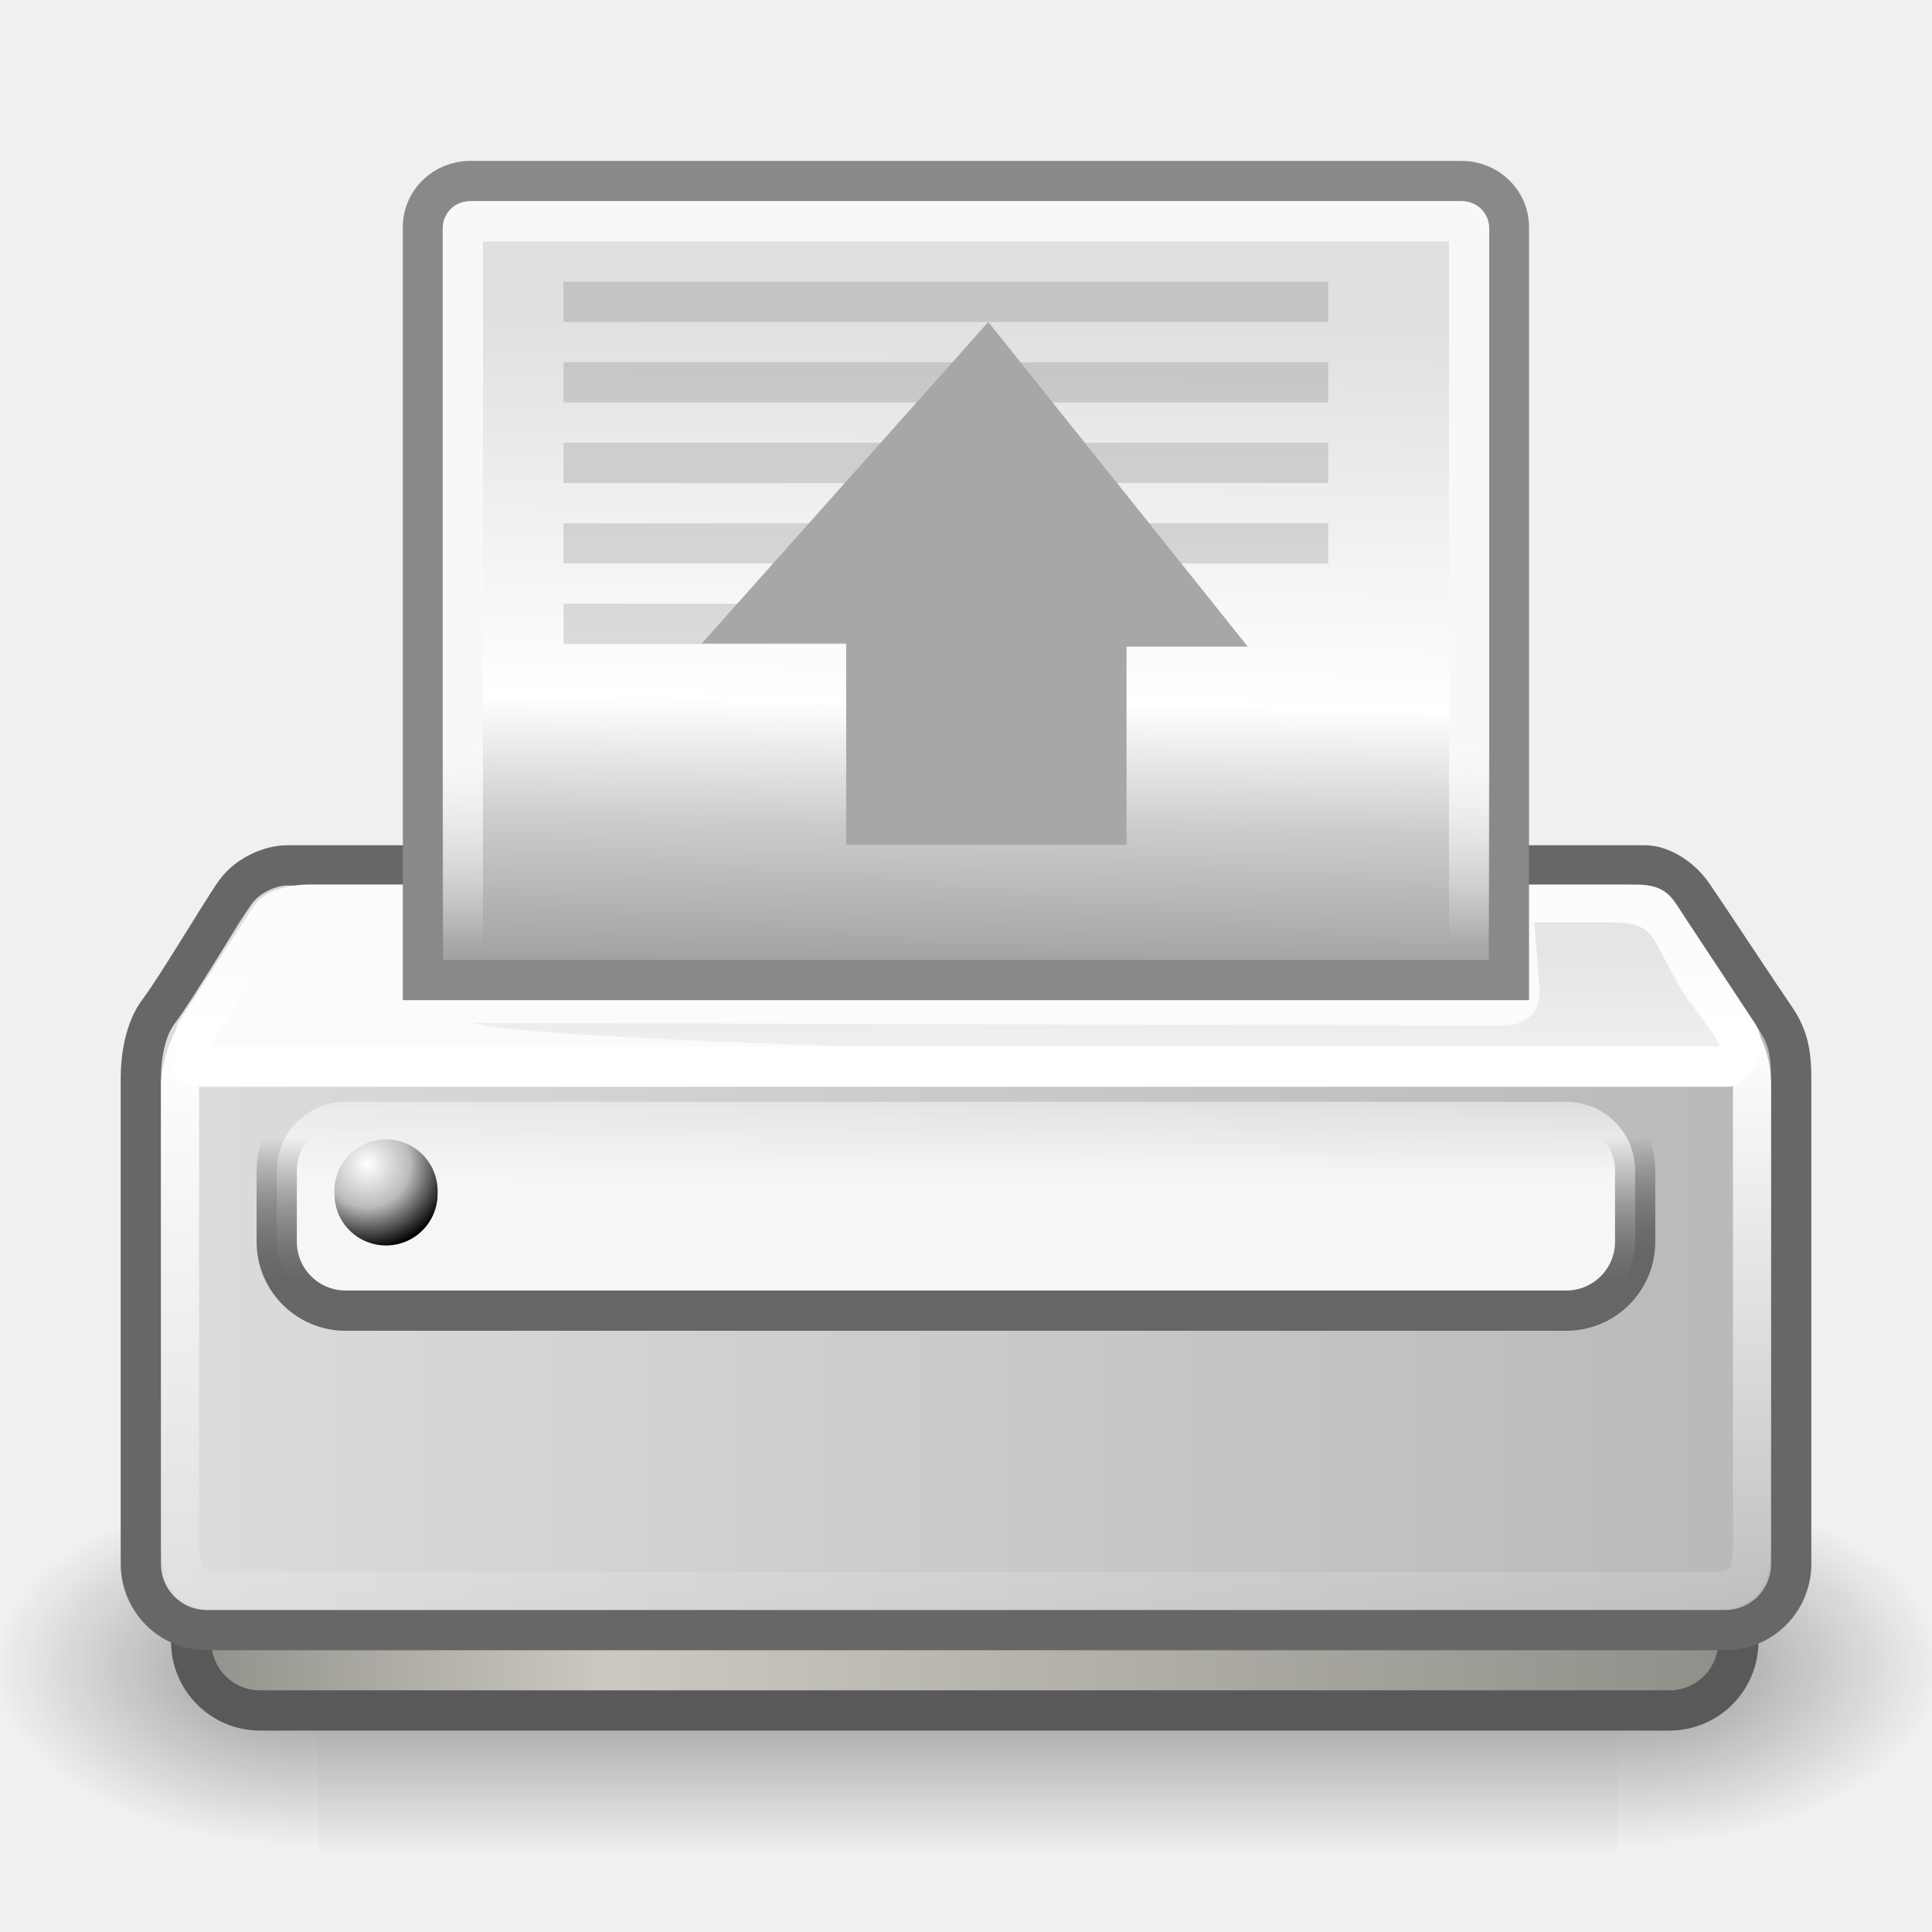
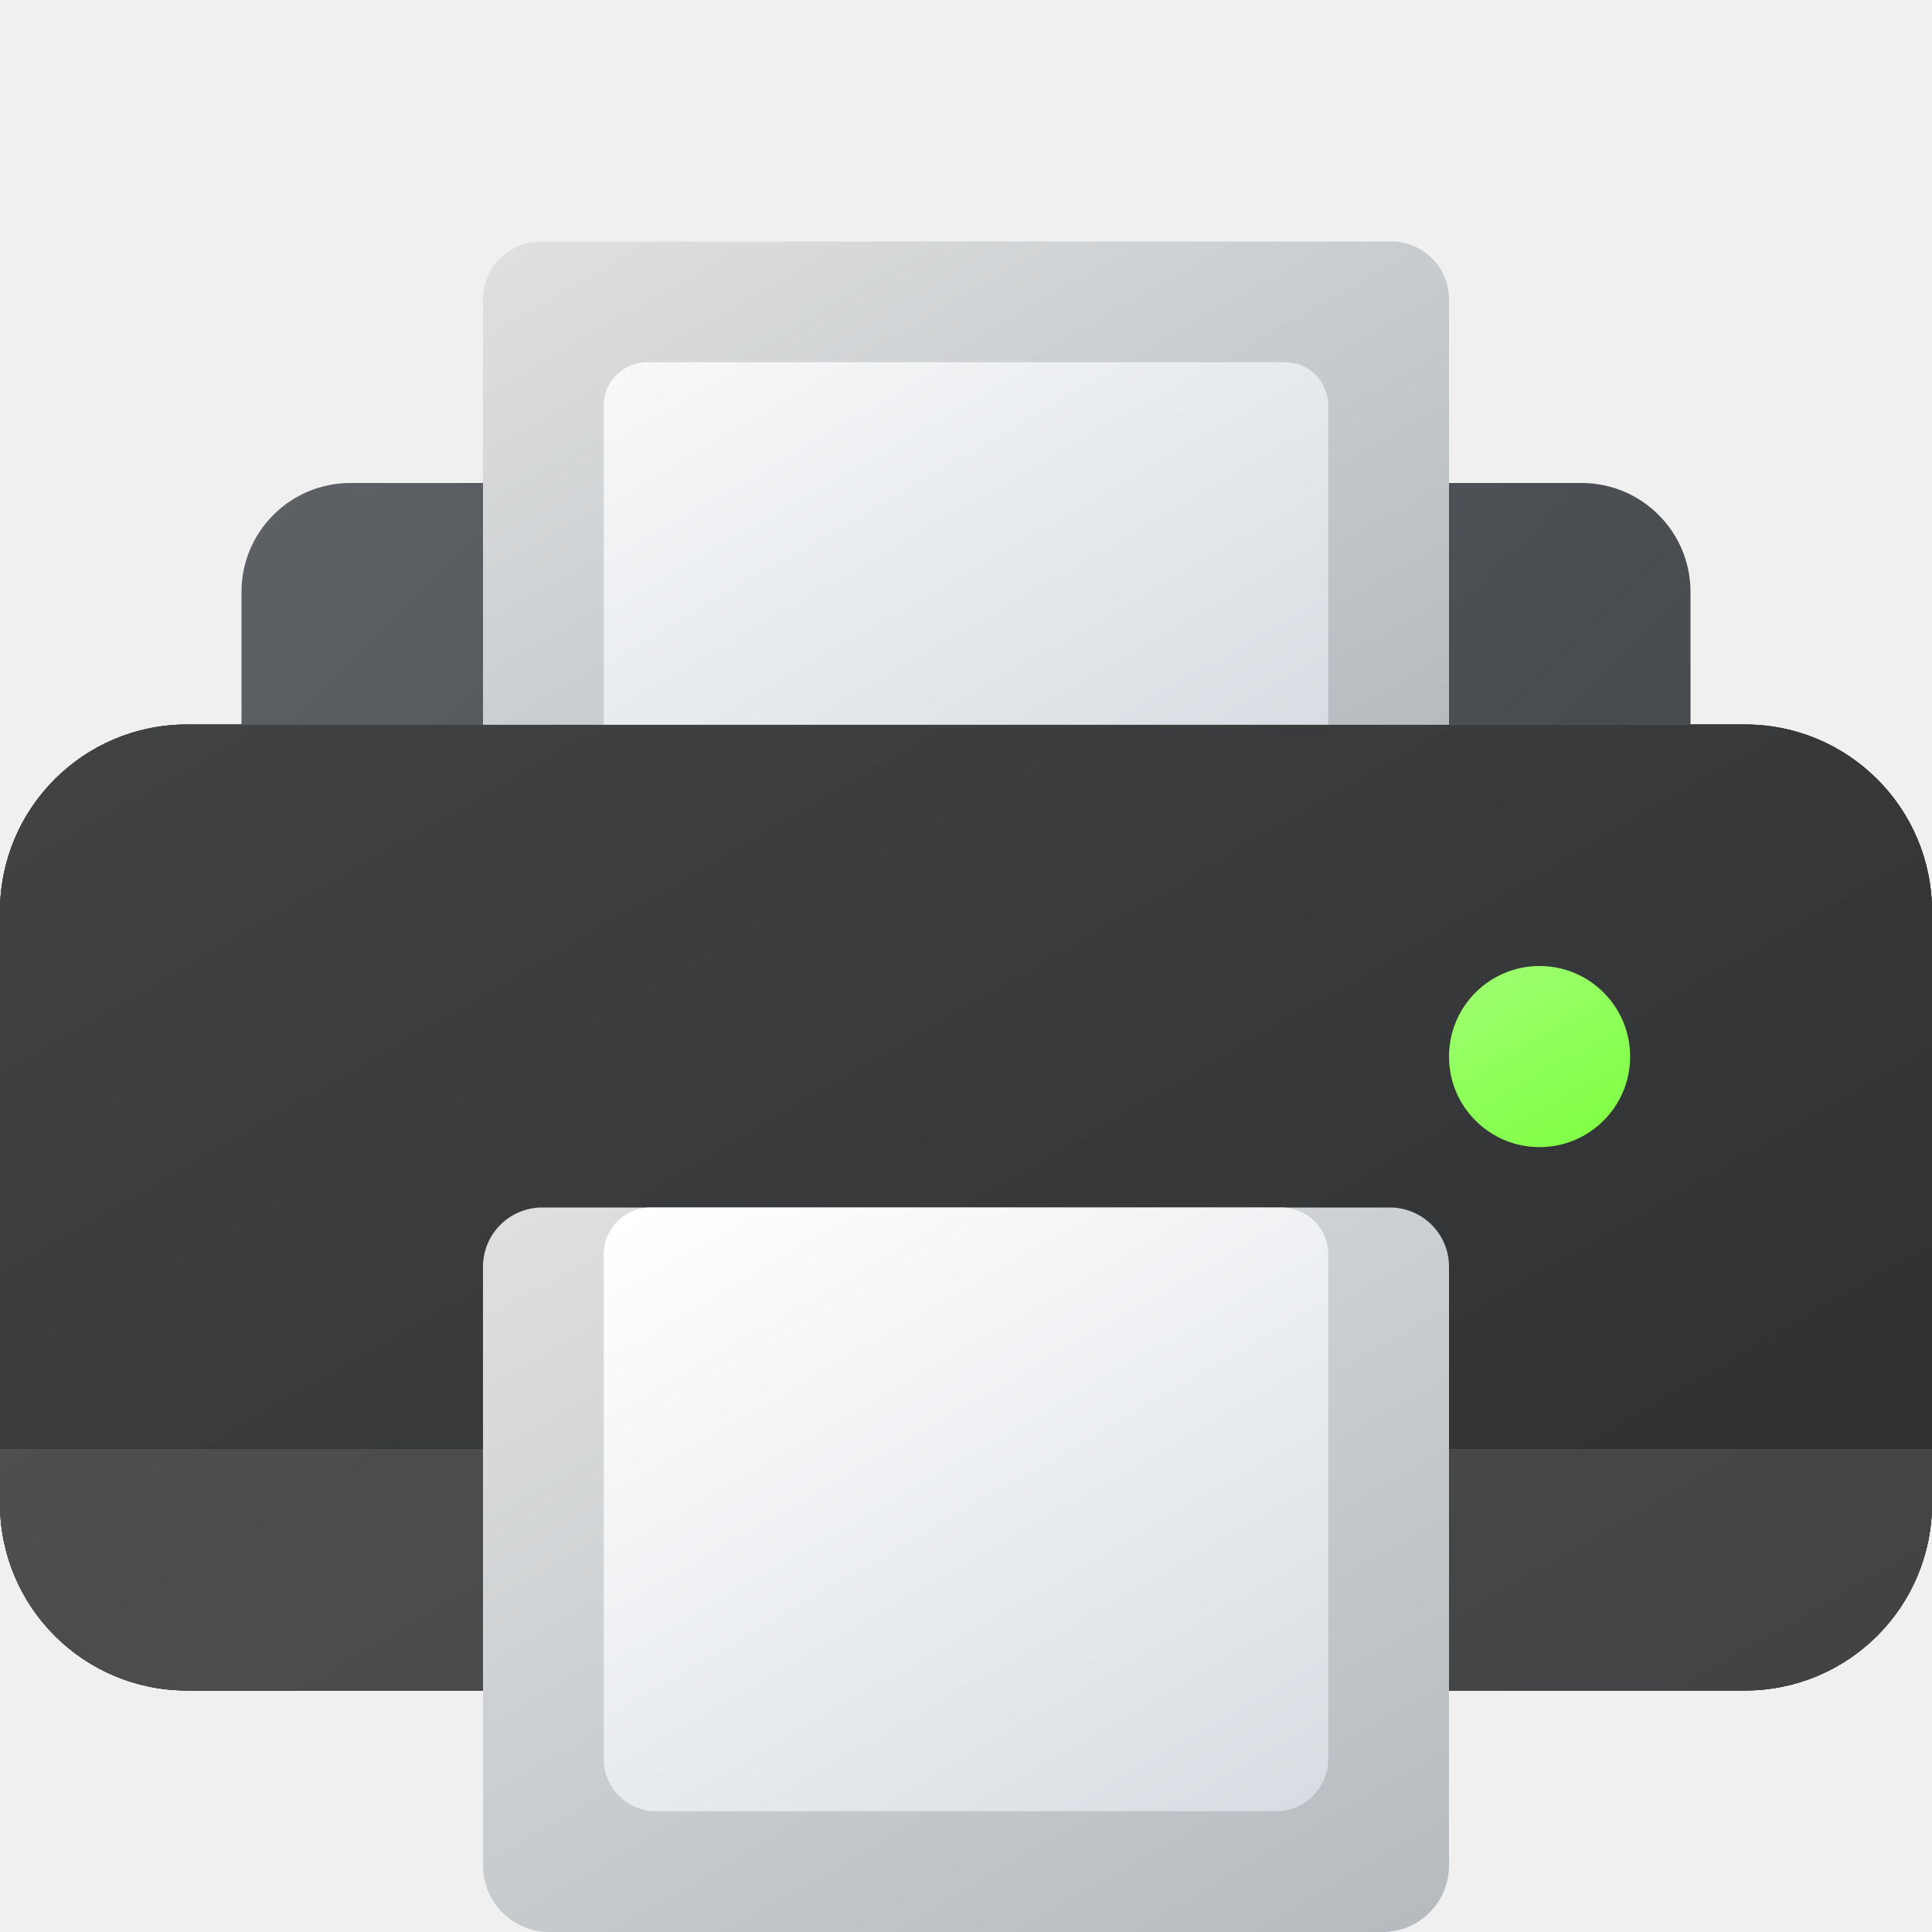
- <svg xmlns="http://www.w3.org/2000/svg" xmlns:xlink="http://www.w3.org/1999/xlink" id="svg2994" height="48px" width="48px">
-   <defs id="defs3">
-     <radialGradient xlink:href="#linearGradient5060" id="radialGradient5031" gradientUnits="userSpaceOnUse" gradientTransform="matrix(-2.774389,0,0,1.969706,112.7623,-872.8854)" cx="605.714" cy="486.648" fx="605.714" fy="486.648" r="117.143" />
-     <linearGradient id="linearGradient5060">
-       <stop style="stop-color:black;stop-opacity:1;" offset="0" id="stop5062" />
-       <stop style="stop-color:black;stop-opacity:0;" offset="1" id="stop5064" />
+ <svg xmlns="http://www.w3.org/2000/svg" xmlns:xlink="http://www.w3.org/1999/xlink" height="8px" width="8px" id="Camada_1" data-name="Camada 1" viewBox="0 0 8 8">
+   <defs>
+     <style>.cls-1{fill:#2e2f30;}.cls-2{clip-path:url(#clip-path);}.cls-3{fill:#383b3d;}.cls-3,.cls-5,.cls-7{fill-opacity:0.996;}.cls-4{fill:url(#Gradiente_sem_nome_589);}.cls-5{fill:#fff;opacity:0.1;}.cls-6{fill:url(#Gradiente_sem_nome_667);}.cls-7{fill:url(#Gradiente_sem_nome_567);}.cls-8{fill:url(#Gradiente_sem_nome_239);}.cls-9{fill:url(#Gradiente_sem_nome_490);}.cls-10{fill:url(#Gradiente_sem_nome_667-2);}.cls-11{fill:url(#Gradiente_sem_nome_239-2);}.cls-12{fill:url(#Gradiente_sem_nome_226);}</style>
+     <clipPath id="clip-path">
+       <rect class="cls-1" y="3" width="8" height="4" rx="0.774" />
+     </clipPath>
+     <linearGradient id="Gradiente_sem_nome_589" x1="2.134" y1="1.768" x2="5.866" y2="8.232" gradientUnits="userSpaceOnUse">
+       <stop offset="0" stop-color="#424345" />
+       <stop offset="1" stop-color="#2d2e30" />
    </linearGradient>
-     <radialGradient xlink:href="#linearGradient5060" id="radialGradient5029" gradientUnits="userSpaceOnUse" gradientTransform="matrix(2.774389,0,0,1.969706,-1891.633,-872.8854)" cx="605.714" cy="486.648" fx="605.714" fy="486.648" r="117.143" />
-     <linearGradient id="linearGradient5048">
-       <stop style="stop-color:black;stop-opacity:0;" offset="0" id="stop5050" />
-       <stop id="stop5056" offset="0.5" style="stop-color:black;stop-opacity:1;" />
-       <stop style="stop-color:black;stop-opacity:0;" offset="1" id="stop5052" />
+     <linearGradient id="Gradiente_sem_nome_667" x1="2.9" y1="4.584" x2="5.104" y2="8.401" gradientUnits="userSpaceOnUse">
+       <stop offset="0" stop-color="#dedfe0" />
+       <stop offset="1" stop-color="#b5bbbf" />
    </linearGradient>
-     <linearGradient xlink:href="#linearGradient5048" id="linearGradient5027" gradientUnits="userSpaceOnUse" gradientTransform="matrix(2.774389,0,0,1.969706,-1892.179,-872.8854)" x1="302.857" y1="366.648" x2="302.857" y2="609.505" />
-     <linearGradient id="linearGradient7612">
-       <stop style="stop-color:#000000;stop-opacity:1;" offset="0" id="stop7614" />
-       <stop style="stop-color:#000000;stop-opacity:0;" offset="1" id="stop7616" />
+     <linearGradient id="Gradiente_sem_nome_567" x1="2.316" y1="0.948" x2="5.684" y2="4.316" gradientUnits="userSpaceOnUse">
+       <stop offset="0" stop-color="#5c5f64" />
+       <stop offset="1" stop-color="#464a4f" />
    </linearGradient>
-     <radialGradient xlink:href="#linearGradient7612" id="radialGradient7618" cx="24" cy="41.875" fx="24" fy="41.875" r="19.125" gradientTransform="matrix(1,0,0,0.333333,0,27.91667)" gradientUnits="userSpaceOnUse" />
-     <linearGradient id="linearGradient4762">
-       <stop style="stop-color:#ffffff;stop-opacity:0.124;" offset="0" id="stop4764" />
-       <stop id="stop4768" offset="0.103" style="stop-color:#ffffff;stop-opacity:1;" />
-       <stop style="stop-color:#ffffff;stop-opacity:0;" offset="1" id="stop4766" />
+     <linearGradient id="Gradiente_sem_nome_239" x1="3.073" y1="0.481" x2="4.895" y2="3.638" gradientUnits="userSpaceOnUse">
+       <stop offset="0" stop-color="#f7f8f9" />
+       <stop offset="1" stop-color="#d8dde3" />
    </linearGradient>
-     <linearGradient id="linearGradient4741">
-       <stop id="stop4743" offset="0" style="stop-color:#dcdcda;stop-opacity:1;" />
-       <stop id="stop4745" offset="1" style="stop-color:#bab9b7;stop-opacity:1;" />
+     <linearGradient id="Gradiente_sem_nome_490" x1="6.188" y1="4.05" x2="6.562" y2="4.7" gradientUnits="userSpaceOnUse">
+       <stop offset="0" stop-color="#9bff6c" />
+       <stop offset="1" stop-color="#82ff47" />
    </linearGradient>
-     <linearGradient id="linearGradient4733">
-       <stop id="stop4735" offset="0" style="stop-color:#000000;stop-opacity:0.237;" />
-       <stop id="stop4737" offset="1" style="stop-color:#000000;stop-opacity:0;" />
+     <linearGradient id="Gradiente_sem_nome_667-2" x1="3.073" y1="0.481" x2="4.895" y2="3.638" xlink:href="#Gradiente_sem_nome_667" />
+     <linearGradient id="Gradiente_sem_nome_239-2" x1="3.305" y1="1.111" x2="4.671" y2="3.478" xlink:href="#Gradiente_sem_nome_239" />
+     <linearGradient id="Gradiente_sem_nome_226" x1="3.123" y1="4.722" x2="4.88" y2="7.766" gradientUnits="userSpaceOnUse">
+       <stop offset="0" stop-color="#fff" />
+       <stop offset="1" stop-color="#d8dde3" />
    </linearGradient>
-     <linearGradient id="linearGradient4698">
-       <stop id="stop4700" offset="0" style="stop-color:#fffffd;stop-opacity:1;" />
-       <stop style="stop-color:#bbbbb9;stop-opacity:1;" offset="0.5" id="stop4706" />
-       <stop id="stop4702" offset="1" style="stop-color:#000000;stop-opacity:1;" />
-     </linearGradient>
-     <linearGradient id="linearGradient4688">
-       <stop id="stop4690" offset="0" style="stop-color:#666666;stop-opacity:1;" />
-       <stop id="stop4692" offset="1" style="stop-color:#000000;stop-opacity:0;" />
-     </linearGradient>
-     <linearGradient id="linearGradient4680">
-       <stop id="stop4682" offset="0" style="stop-color:#f7f6f5;stop-opacity:1;" />
-       <stop id="stop4684" offset="1" style="stop-color:#f7f6f5;stop-opacity:0;" />
-     </linearGradient>
-     <linearGradient id="linearGradient4668">
-       <stop id="stop4670" offset="0" style="stop-color:#8e8d87;stop-opacity:1;" />
-       <stop style="stop-color:#cbc9c1;stop-opacity:1;" offset="0.276" id="stop4676" />
-       <stop id="stop4672" offset="1" style="stop-color:#8e8d87;stop-opacity:1;" />
-     </linearGradient>
-     <linearGradient id="linearGradient259">
-       <stop id="stop260" offset="0" style="stop-color:#e0e0e0;stop-opacity:1;" />
-       <stop style="stop-color:#ffffff;stop-opacity:1;" offset="0.405" id="stop4886" />
-       <stop style="stop-color:#cdcdcd;stop-opacity:1;" offset="0.534" id="stop4884" />
-       <stop id="stop261" offset="1" style="stop-color:#494949;stop-opacity:1;" />
-     </linearGradient>
-     <linearGradient id="linearGradient15662">
-       <stop id="stop15664" offset="0" style="stop-color:#ffffff;stop-opacity:0;" />
-       <stop id="stop15666" offset="1" style="stop-color:#f8f8f8;stop-opacity:1;" />
-     </linearGradient>
-     <radialGradient r="2.123" fy="26.926" fx="9.13" cy="26.926" cx="9.13" gradientUnits="userSpaceOnUse" id="radialGradient1433" xlink:href="#linearGradient4698" />
-     <linearGradient y2="72.064" x2="9.913" y1="57.228" x1="9.87" gradientTransform="matrix(2.772086,0,0,0.360739,0.618718,2.883883)" gradientUnits="userSpaceOnUse" id="linearGradient1447" xlink:href="#linearGradient4733" />
-     <linearGradient y2="54.136" x2="10.338" y1="64.652" x1="10.338" gradientTransform="matrix(2.369844,0,0,0.421969,0,2)" gradientUnits="userSpaceOnUse" id="linearGradient1451" xlink:href="#linearGradient4680" />
-     <linearGradient y2="62.282" x2="9.705" y1="70.725" x1="9.732" gradientTransform="matrix(2.369844,0,0,0.421969,0,2)" gradientUnits="userSpaceOnUse" id="linearGradient1453" xlink:href="#linearGradient4688" />
-     <linearGradient y2="19.337" x2="20.718" y1="25.14" x1="20.771" gradientTransform="matrix(1.198769,0,0,0.853565,-0.143086,2.034513)" gradientUnits="userSpaceOnUse" id="linearGradient1456" xlink:href="#linearGradient15662" />
-     <linearGradient y2="25.247" x2="24.79" y1="3.679" x1="25.057" gradientTransform="matrix(0.944939,0,0,1.076147,6.844577e-2,4.093177)" gradientUnits="userSpaceOnUse" id="linearGradient1459" xlink:href="#linearGradient259" />
-     <linearGradient y2="58.831" x2="15.488" y1="32.539" x1="15.388" gradientTransform="matrix(1.490161,0,0,0.668741,8.895132e-2,2)" gradientUnits="userSpaceOnUse" id="linearGradient1464" xlink:href="#linearGradient4762" />
-     <linearGradient y2="88.295" x2="18.972" y1="88.295" x1="1.846" gradientTransform="matrix(2.291824,0,0,0.434269,8.855179e-2,2)" gradientUnits="userSpaceOnUse" id="linearGradient1468" xlink:href="#linearGradient4741" />
-     <linearGradient y2="88.295" x2="18.972" y1="88.295" x1="1.846" gradientTransform="matrix(2.30272,0,0,0.437918,0,0.584034)" gradientUnits="userSpaceOnUse" id="linearGradient1471" xlink:href="#linearGradient4668" />
  </defs>
-   <g id="layer1">
-     <g style="display:inline" id="g5022" transform="matrix(2.411405e-2,0,0,1.929202e-2,45.48953,39.75228)">
-       <rect y="-150.697" x="-1559.252" height="478.357" width="1339.633" id="rect4173" style="opacity:0.402;color:black;fill:url(#linearGradient5027);fill-opacity:1;fill-rule:nonzero;stroke:none;stroke-width:1;stroke-linecap:round;stroke-linejoin:miter;marker:none;marker-start:none;marker-mid:none;marker-end:none;stroke-miterlimit:4;stroke-dasharray:none;stroke-dashoffset:0;stroke-opacity:1;visibility:visible;display:inline;overflow:visible" />
-       <path id="path5058" d="M -219.619,-150.68 C -219.619,-150.68 -219.619,327.65 -219.619,327.65 C -76.745,328.551 125.781,220.481 125.781,88.454 C 125.781,-43.572 -33.655,-150.68 -219.619,-150.68 z " style="opacity:0.402;color:black;fill:url(#radialGradient5029);fill-opacity:1;fill-rule:nonzero;stroke:none;stroke-width:1;stroke-linecap:round;stroke-linejoin:miter;marker:none;marker-start:none;marker-mid:none;marker-end:none;stroke-miterlimit:4;stroke-dasharray:none;stroke-dashoffset:0;stroke-opacity:1;visibility:visible;display:inline;overflow:visible" />
-       <path style="opacity:0.402;color:black;fill:url(#radialGradient5031);fill-opacity:1;fill-rule:nonzero;stroke:none;stroke-width:1;stroke-linecap:round;stroke-linejoin:miter;marker:none;marker-start:none;marker-mid:none;marker-end:none;stroke-miterlimit:4;stroke-dasharray:none;stroke-dashoffset:0;stroke-opacity:1;visibility:visible;display:inline;overflow:visible" d="M -1559.252,-150.68 C -1559.252,-150.68 -1559.252,327.65 -1559.252,327.65 C -1702.127,328.551 -1904.652,220.481 -1904.652,88.454 C -1904.652,-43.572 -1745.216,-150.68 -1559.252,-150.68 z " id="path5018" />
-     </g>
-     <rect ry="1.712" rx="1.712" y="36.004" x="4.75" height="6.492" width="38.438" id="rect4652" style="fill:url(#linearGradient1471);fill-opacity:1;stroke:#595959;stroke-width:1;stroke-miterlimit:4;stroke-opacity:1" />
-     <path id="rect4609" d="M 7.131,21.5 L 40.871,21.5 C 41.256,21.5 41.748,21.788 42.051,22.224 C 42.354,22.66 43.788,24.834 44.109,25.298 C 44.431,25.762 44.502,26.202 44.502,26.774 L 44.502,38.851 C 44.502,39.765 43.77,40.5 42.861,40.5 L 5.14,40.5 C 4.231,40.5 3.499,39.765 3.499,38.851 L 3.499,26.774 C 3.499,26.28 3.6,25.572 3.946,25.121 C 4.381,24.552 5.55,22.573 5.858,22.153 C 6.166,21.733 6.732,21.5 7.131,21.5 z " style="color:#000000;fill:url(#linearGradient1468);fill-opacity:1;fill-rule:nonzero;stroke:#676767;stroke-width:1;stroke-linecap:butt;stroke-linejoin:miter;marker:none;marker-start:none;marker-mid:none;marker-end:none;stroke-miterlimit:4;stroke-dashoffset:0;stroke-opacity:1;visibility:visible;display:inline;overflow:visible" />
-     <path id="path4718" d="M 7.705,21.976 C 7.207,21.976 6.567,22.107 6.304,22.511 L 4.466,25.34 C 4.17,25.795 4.499,26.868 5.39,26.868 L 42.679,26.868 C 43.883,26.868 43.887,25.858 43.603,25.428 L 41.852,22.776 C 41.534,22.296 41.419,21.976 40.626,21.976 L 7.705,21.976 z " style="fill:#fbfbfb;fill-opacity:1;fill-rule:evenodd;stroke:none;stroke-width:1px;stroke-linecap:butt;stroke-linejoin:miter;stroke-opacity:1" />
-     <path style="color:#000000;fill:none;fill-opacity:1;fill-rule:nonzero;stroke:url(#linearGradient1464);stroke-width:0.947;stroke-linecap:butt;stroke-linejoin:miter;marker:none;marker-start:none;marker-mid:none;marker-end:none;stroke-miterlimit:4;stroke-dashoffset:0;stroke-opacity:1;visibility:visible;display:inline;overflow:visible" d="M 7.6,22.446 L 40.375,22.446 C 40.74,22.446 41.206,22.719 41.494,23.131 C 41.782,23.544 42.788,25.161 43.093,25.6 C 43.399,26.04 43.528,26.456 43.528,26.998 L 43.528,38.279 C 43.528,39.144 43.395,39.528 42.533,39.528 L 5.531,39.528 C 4.668,39.528 4.473,39.144 4.473,38.279 L 4.473,26.998 C 4.473,26.53 4.693,25.86 5.02,25.433 C 5.433,24.894 6.101,23.462 6.393,23.064 C 6.686,22.667 7.222,22.446 7.6,22.446 z " id="path4750" />
-     <path id="rect15391" d="M 11.682,4.498 L 36.314,4.498 C 36.964,4.498 37.488,5.008 37.488,5.642 L 37.488,24.348 L 10.508,24.348 L 10.508,5.642 C 10.508,5.008 11.032,4.498 11.682,4.498 z " style="color:#000000;fill:url(#linearGradient1459);fill-opacity:1;fill-rule:nonzero;stroke:#898989;stroke-width:1;stroke-linecap:round;stroke-linejoin:miter;marker:none;marker-start:none;marker-mid:none;marker-end:none;stroke-miterlimit:4;stroke-dashoffset:0;stroke-opacity:1;visibility:visible;display:block;overflow:visible" />
-     <rect style="color:#000000;fill:none;fill-opacity:1;fill-rule:nonzero;stroke:url(#linearGradient1456);stroke-width:1;stroke-linecap:round;stroke-linejoin:round;marker:none;marker-start:none;marker-mid:none;marker-end:none;stroke-miterlimit:4;stroke-dashoffset:0;stroke-opacity:1;visibility:visible;display:block;overflow:visible" id="rect15660" width="25.001" height="18.836" x="11.499" y="5.499" ry="0.177" rx="0.177" />
-     <rect ry="1.712" rx="1.712" y="27.375" x="6.875" height="5.188" width="33.75" id="rect4678" style="fill:url(#linearGradient1451);fill-opacity:1;stroke:url(#linearGradient1453);stroke-width:1;stroke-miterlimit:4;stroke-opacity:1" />
-     <path transform="translate(0,2)" d="M 10.872 27.626 A 1.282 1.282 0 1 1  8.309,27.626 A 1.282 1.282 0 1 1  10.872 27.626 z" id="path4696" style="fill:url(#radialGradient1433);fill-opacity:1;stroke:none;stroke-width:1;stroke-miterlimit:4;stroke-opacity:1" />
-     <path id="path4731" d="M 11.744,25.416 L 37.306,25.479 C 37.994,25.48 38.294,25.108 38.244,24.479 L 38.119,22.916 L 39.985,22.916 C 40.797,22.916 40.975,23.109 41.172,23.479 L 41.672,24.416 C 42.199,25.404 43.484,26.39 42.17,26.39 C 37.668,26.39 13.994,26.041 11.744,25.416 z " style="fill:url(#linearGradient1447);fill-opacity:1;fill-rule:evenodd;stroke:none;stroke-width:1px;stroke-linecap:butt;stroke-linejoin:miter;stroke-opacity:1;opacity:0.366" />
-     <path style="fill:none;fill-opacity:0.75;fill-rule:evenodd;stroke:#ffffff;stroke-width:1px;stroke-linecap:round;stroke-linejoin:round;stroke-opacity:1" d="M 42.938,26.5 L 4.812,26.5" id="path4760" />
-     <g transform="translate(0,2)" style="opacity:0.436" id="g4849">
-       <rect style="color:#000000;fill:#000000;fill-opacity:0.292;fill-rule:nonzero;stroke:none;stroke-width:1;stroke-linecap:round;stroke-linejoin:round;marker:none;marker-start:none;marker-mid:none;marker-end:none;stroke-miterlimit:4;stroke-dashoffset:0;stroke-opacity:1;visibility:visible;display:inline;overflow:visible" id="rect4831" width="19" height="1" x="14" y="5" />
-       <rect y="7" x="14" height="1" width="19" id="rect4833" style="color:#000000;fill:#000000;fill-opacity:0.292;fill-rule:nonzero;stroke:none;stroke-width:1;stroke-linecap:round;stroke-linejoin:round;marker:none;marker-start:none;marker-mid:none;marker-end:none;stroke-miterlimit:4;stroke-dashoffset:0;stroke-opacity:1;visibility:visible;display:inline;overflow:visible" />
-       <rect style="color:#000000;fill:#000000;fill-opacity:0.292;fill-rule:nonzero;stroke:none;stroke-width:1;stroke-linecap:round;stroke-linejoin:round;marker:none;marker-start:none;marker-mid:none;marker-end:none;stroke-miterlimit:4;stroke-dashoffset:0;stroke-opacity:1;visibility:visible;display:inline;overflow:visible" id="rect4835" width="19" height="1" x="14" y="9" />
-       <rect y="11" x="14" height="1" width="19" id="rect4837" style="color:#000000;fill:#000000;fill-opacity:0.292;fill-rule:nonzero;stroke:none;stroke-width:1;stroke-linecap:round;stroke-linejoin:round;marker:none;marker-start:none;marker-mid:none;marker-end:none;stroke-miterlimit:4;stroke-dashoffset:0;stroke-opacity:1;visibility:visible;display:inline;overflow:visible" />
-       <rect style="color:#000000;fill:#000000;fill-opacity:0.292;fill-rule:nonzero;stroke:none;stroke-width:1;stroke-linecap:round;stroke-linejoin:round;marker:none;marker-start:none;marker-mid:none;marker-end:none;stroke-miterlimit:4;stroke-dashoffset:0;stroke-opacity:1;visibility:visible;display:inline;overflow:visible" id="rect4839" width="11" height="1" x="14" y="13" />
-     </g>
+   <rect class="cls-1" y="3" width="8" height="4" rx="0.774" />
+   <g class="cls-2">
+     <rect class="cls-3" y="3" width="8" height="4" />
+     <polygon class="cls-4" points="0 3 0 4.333 0 7 8 7 8 4.333 8 3 0 3" />
+     <rect class="cls-5" y="6" width="8" height="1" />
  </g>
-   <g id="layer2">
-     <path id="path8643" d="M 21.022,20.989 L 27.989,20.989 L 27.989,16.065 L 31,16.065 L 24.554,8 L 17.436,15.987 L 21.024,15.987 L 21.022,20.989 z " style="opacity:1;color:#000000;fill:#a7a7a7;fill-opacity:1;fill-rule:evenodd;stroke:none;stroke-width:1;stroke-linecap:round;stroke-linejoin:round;marker:none;marker-start:none;marker-mid:none;marker-end:none;stroke-miterlimit:10;stroke-dasharray:none;stroke-dashoffset:0;stroke-opacity:1;visibility:visible;display:inline;overflow:visible" />
-   </g>
+   <path class="cls-6" d="M2.245,5h3.51A.245.245,0,0,1,6,5.245v2.48A.275.275,0,0,1,5.726,8H2.275A.275.275,0,0,1,2,7.726v-2.48A.245.245,0,0,1,2.245,5Z" />
+   <path class="cls-7" d="M1.451,2H6.549A.451.451,0,0,1,7,2.451V3A0,0,0,0,1,7,3H1A0,0,0,0,1,1,3V2.451A.451.451,0,0,1,1.451,2Z" />
+   <path class="cls-8" d="M2.239,1H5.761A.239.239,0,0,1,6,1.239V3A0,0,0,0,1,6,3H2A0,0,0,0,1,2,3V1.239A.239.239,0,0,1,2.239,1Z" />
+   <circle class="cls-9" cx="6.375" cy="4.375" r="0.375" />
+   <path class="cls-10" d="M2.239,1H5.761A.239.239,0,0,1,6,1.239V3A0,0,0,0,1,6,3H2A0,0,0,0,1,2,3V1.239A.239.239,0,0,1,2.239,1Z" />
+   <path class="cls-11" d="M2.679,1.5H5.321a.179.179,0,0,1,.179.179V3a0,0,0,0,1,0,0h-3a0,0,0,0,1,0,0V1.679A.179.179,0,0,1,2.679,1.5Z" />
+   <path class="cls-12" d="M2.694,5H5.306A.194.194,0,0,1,5.5,5.194V7.283a.217.217,0,0,1-.217.217H2.717A.217.217,0,0,1,2.5,7.283V5.194A.194.194,0,0,1,2.694,5Z" />
</svg>
